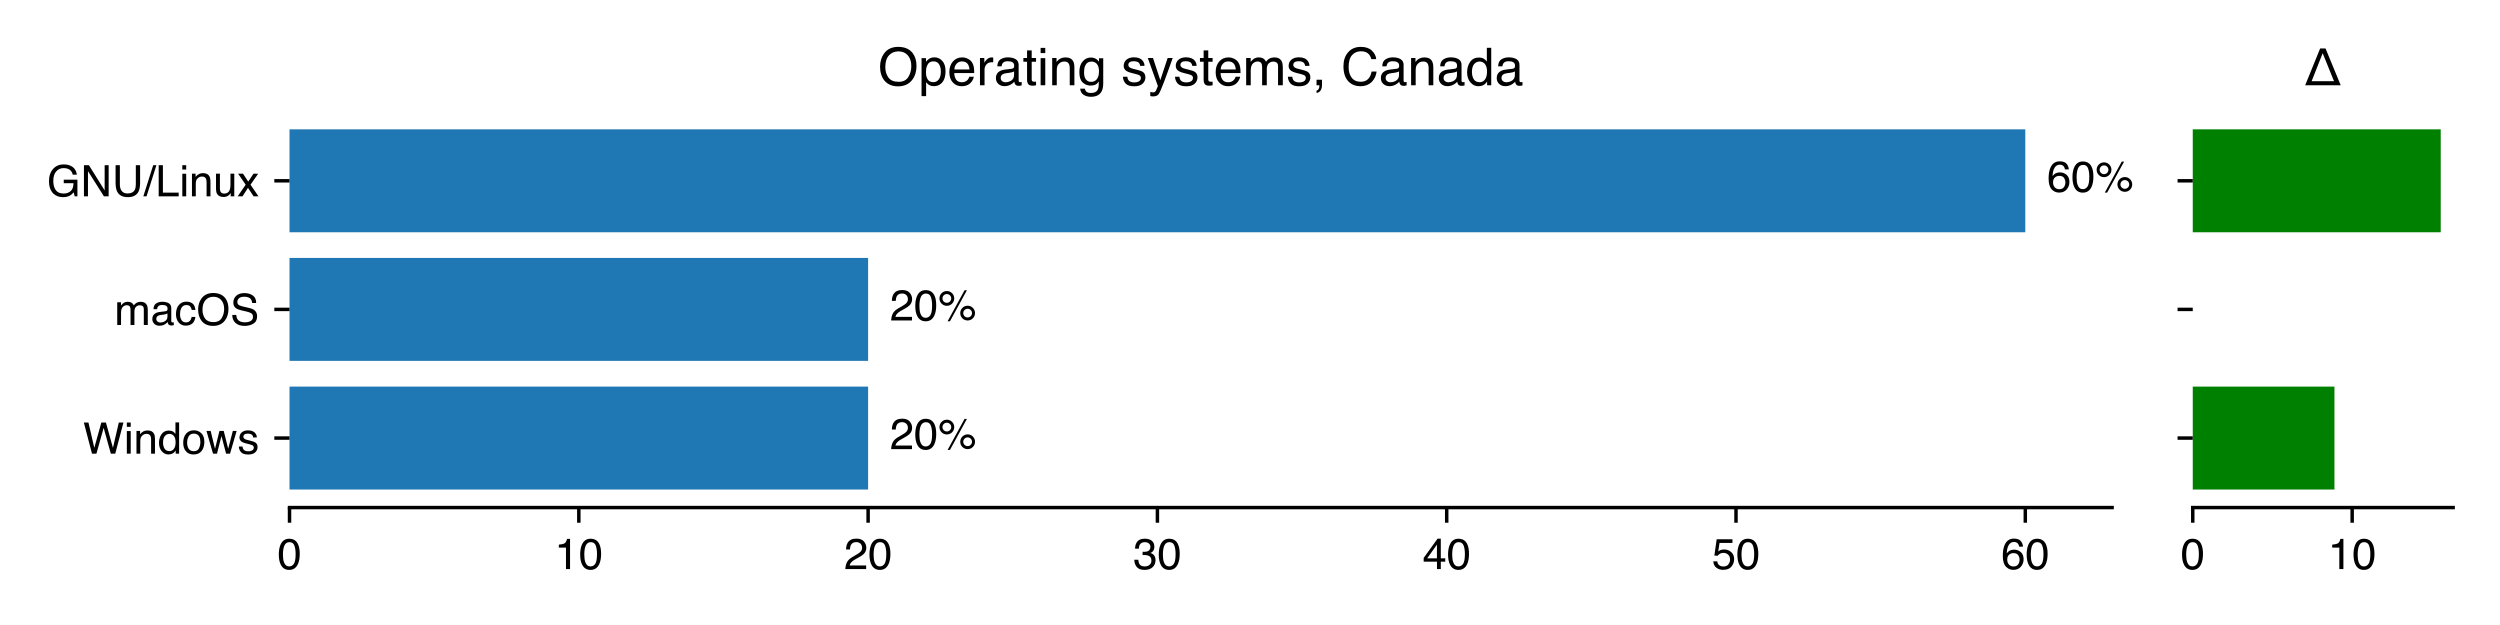
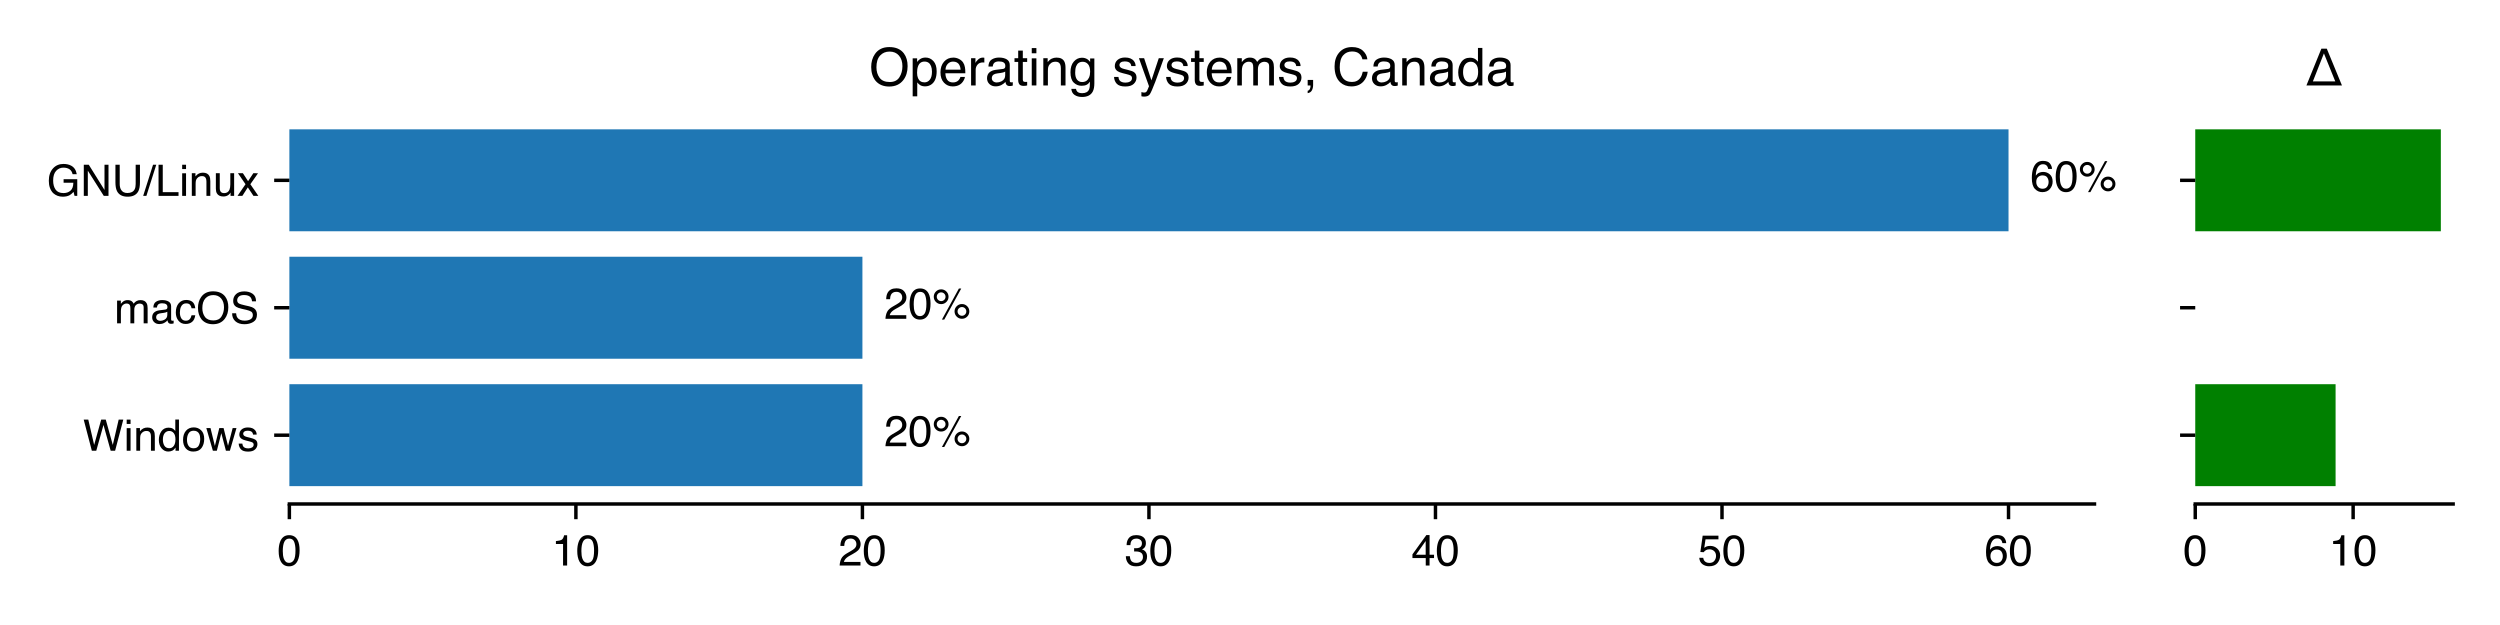
<svg xmlns="http://www.w3.org/2000/svg" xmlns:xlink="http://www.w3.org/1999/xlink" width="576pt" height="144pt" viewBox="0 0 576 144" version="1.1">
  <defs>
    <style type="text/css">*{stroke-linejoin: round; stroke-linecap: butt}</style>
  </defs>
  <g id="figure_1">
    <g id="patch_1">
      <path d="M 0 144  L 576 144  L 576 0  L 0 0  z " style="fill: #ffffff" />
    </g>
    <g id="axes_1">
      <g id="patch_2">
-         <path d="M 66.705 116.942  L 486.626 116.942  L 486.626 25.642  L 66.705 25.642  z " style="fill: #ffffff" />
+         <path d="M 66.67 116.12  L 482.569 116.12  L 482.569 25.688  L 66.67 25.688  z " style="fill: #ffffff" />
      </g>
      <g id="patch_3">
-         <path d="M 66.705 112.792  L 200.013 112.792  L 200.013 89.078  L 66.705 89.078  z " clip-path="url(#p0edbe8b57a)" style="fill: #1f77b4" />
+         <path d="M 66.67 112.009  L 198.701 112.009  L 198.701 88.52  L 66.67 88.52  z " clip-path="url(#p93832a7f1c)" style="fill: #1f77b4" />
      </g>
      <g id="patch_4">
-         <path d="M 66.705 83.149  L 200.013 83.149  L 200.013 59.435  L 66.705 59.435  z " clip-path="url(#p0edbe8b57a)" style="fill: #1f77b4" />
+         <path d="M 66.67 82.648  L 198.701 82.648  L 198.701 59.159  L 66.67 59.159  z " clip-path="url(#p93832a7f1c)" style="fill: #1f77b4" />
      </g>
      <g id="patch_5">
-         <path d="M 66.705 53.507  L 466.629 53.507  L 466.629 29.792  L 66.705 29.792  z " clip-path="url(#p0edbe8b57a)" style="fill: #1f77b4" />
+         <path d="M 66.67 53.287  L 462.764 53.287  L 462.764 29.798  L 66.67 29.798  z " clip-path="url(#p93832a7f1c)" style="fill: #1f77b4" />
      </g>
      <g id="matplotlib.axis_1">
        <g id="xtick_1">
          <g id="line2d_1">
            <defs>
              <path id="m4c99cd72f3" d="M 0 0  L 0 3.5  " style="stroke: #000000; stroke-width: 0.8" />
            </defs>
            <g>
-               <use xlink:href="#m4c99cd72f3" x="66.705" y="116.942" style="stroke: #000000; stroke-width: 0.8" />
+               <use xlink:href="#m4c99cd72f3" x="66.67" y="116.12" style="stroke: #000000; stroke-width: 0.8" />
            </g>
          </g>
          <g id="text_1">
-             <g transform="translate(63.92422 131.1156)scale(0.1 -0.1)">
+             <g transform="translate(63.88953 130.2934) scale(0.1 -0.1)">
              <defs>
                <path id="Helvetica-30" d="M 1731 4475  Q 2600 4475 2988 3759  Q 3288 3206 3288 2244  Q 3288 1331 3016 734  Q 2622 -122 1728 -122  Q 922 -122 528 578  Q 200 1163 200 2147  Q 200 2909 397 3456  Q 766 4475 1731 4475  z M 1725 391  Q 2163 391 2422 778  Q 2681 1166 2681 2222  Q 2681 2984 2493 3476  Q 2306 3969 1766 3969  Q 1269 3969 1039 3501  Q 809 3034 809 2125  Q 809 1441 956 1025  Q 1181 391 1725 391  z " transform="scale(0.015625)" />
              </defs>
              <use xlink:href="#Helvetica-30" />
            </g>
          </g>
        </g>
        <g id="xtick_2">
          <g id="line2d_2">
            <g>
-               <use xlink:href="#m4c99cd72f3" x="133.359" y="116.942" style="stroke: #000000; stroke-width: 0.8" />
+               <use xlink:href="#m4c99cd72f3" x="132.686" y="116.12" style="stroke: #000000; stroke-width: 0.8" />
            </g>
          </g>
          <g id="text_2">
-             <g transform="translate(127.7979 131.1156)scale(0.1 -0.1)">
+             <g transform="translate(127.1247 130.2934) scale(0.1 -0.1)">
              <defs>
                <path id="Helvetica-31" d="M 613 3169  L 613 3600  Q 1222 3659 1462 3798  Q 1703 3938 1822 4456  L 2266 4456  L 2266 0  L 1666 0  L 1666 3169  L 613 3169  z " transform="scale(0.015625)" />
              </defs>
              <use xlink:href="#Helvetica-31" />
              <use xlink:href="#Helvetica-30" x="55.615" />
            </g>
          </g>
        </g>
        <g id="xtick_3">
          <g id="line2d_3">
            <g>
-               <use xlink:href="#m4c99cd72f3" x="200.013" y="116.942" style="stroke: #000000; stroke-width: 0.8" />
+               <use xlink:href="#m4c99cd72f3" x="198.701" y="116.12" style="stroke: #000000; stroke-width: 0.8" />
            </g>
          </g>
          <g id="text_3">
-             <g transform="translate(194.452 131.1156)scale(0.1 -0.1)">
+             <g transform="translate(193.1404 130.2934) scale(0.1 -0.1)">
              <defs>
                <path id="Helvetica-32" d="M 200 0  Q 231 578 439 1006  Q 647 1434 1250 1784  L 1850 2131  Q 2253 2366 2416 2531  Q 2672 2791 2672 3125  Q 2672 3516 2437 3745  Q 2203 3975 1813 3975  Q 1234 3975 1013 3538  Q 894 3303 881 2888  L 309 2888  Q 319 3472 525 3841  Q 891 4491 1816 4491  Q 2584 4491 2939 4075  Q 3294 3659 3294 3150  Q 3294 2613 2916 2231  Q 2697 2009 2131 1694  L 1703 1456  Q 1397 1288 1222 1134  Q 909 863 828 531  L 3272 531  L 3272 0  L 200 0  z " transform="scale(0.015625)" />
              </defs>
              <use xlink:href="#Helvetica-32" />
              <use xlink:href="#Helvetica-30" x="55.615" />
            </g>
          </g>
        </g>
        <g id="xtick_4">
          <g id="line2d_4">
            <g>
-               <use xlink:href="#m4c99cd72f3" x="266.667" y="116.942" style="stroke: #000000; stroke-width: 0.8" />
+               <use xlink:href="#m4c99cd72f3" x="264.717" y="116.12" style="stroke: #000000; stroke-width: 0.8" />
            </g>
          </g>
          <g id="text_4">
-             <g transform="translate(261.1061 131.1156)scale(0.1 -0.1)">
+             <g transform="translate(259.156 130.2934) scale(0.1 -0.1)">
              <defs>
                <path id="Helvetica-33" d="M 1663 -122  Q 869 -122 511 314  Q 153 750 153 1375  L 741 1375  Q 778 941 903 744  Q 1122 391 1694 391  Q 2138 391 2406 628  Q 2675 866 2675 1241  Q 2675 1703 2392 1887  Q 2109 2072 1606 2072  Q 1550 2072 1492 2070  Q 1434 2069 1375 2066  L 1375 2563  Q 1463 2553 1522 2550  Q 1581 2547 1650 2547  Q 1966 2547 2169 2647  Q 2525 2822 2525 3272  Q 2525 3606 2287 3787  Q 2050 3969 1734 3969  Q 1172 3969 956 3594  Q 838 3388 822 3006  L 266 3006  Q 266 3506 466 3856  Q 809 4481 1675 4481  Q 2359 4481 2734 4176  Q 3109 3872 3109 3294  Q 3109 2881 2888 2625  Q 2750 2466 2531 2375  Q 2884 2278 3082 2001  Q 3281 1725 3281 1325  Q 3281 684 2859 281  Q 2438 -122 1663 -122  z " transform="scale(0.015625)" />
              </defs>
              <use xlink:href="#Helvetica-33" />
              <use xlink:href="#Helvetica-30" x="55.615" />
            </g>
          </g>
        </g>
        <g id="xtick_5">
          <g id="line2d_5">
            <g>
-               <use xlink:href="#m4c99cd72f3" x="333.321" y="116.942" style="stroke: #000000; stroke-width: 0.8" />
+               <use xlink:href="#m4c99cd72f3" x="330.733" y="116.12" style="stroke: #000000; stroke-width: 0.8" />
            </g>
          </g>
          <g id="text_5">
-             <g transform="translate(327.7602 131.1156)scale(0.1 -0.1)">
+             <g transform="translate(325.1717 130.2934) scale(0.1 -0.1)">
              <defs>
                <path id="Helvetica-34" d="M 2116 1584  L 2116 3613  L 681 1584  L 2116 1584  z M 2125 0  L 2125 1094  L 163 1094  L 163 1644  L 2213 4488  L 2688 4488  L 2688 1584  L 3347 1584  L 3347 1094  L 2688 1094  L 2688 0  L 2125 0  z " transform="scale(0.015625)" />
              </defs>
              <use xlink:href="#Helvetica-34" />
              <use xlink:href="#Helvetica-30" x="55.615" />
            </g>
          </g>
        </g>
        <g id="xtick_6">
          <g id="line2d_6">
            <g>
-               <use xlink:href="#m4c99cd72f3" x="399.975" y="116.942" style="stroke: #000000; stroke-width: 0.8" />
+               <use xlink:href="#m4c99cd72f3" x="396.748" y="116.12" style="stroke: #000000; stroke-width: 0.8" />
            </g>
          </g>
          <g id="text_6">
-             <g transform="translate(394.4143 131.1156)scale(0.1 -0.1)">
+             <g transform="translate(391.1873 130.2934) scale(0.1 -0.1)">
              <defs>
                <path id="Helvetica-35" d="M 791 1141  Q 847 659 1238 475  Q 1438 381 1700 381  Q 2200 381 2440 700  Q 2681 1019 2681 1406  Q 2681 1875 2395 2131  Q 2109 2388 1709 2388  Q 1419 2388 1211 2275  Q 1003 2163 856 1963  L 369 1991  L 709 4400  L 3034 4400  L 3034 3856  L 1131 3856  L 941 2613  Q 1097 2731 1238 2791  Q 1488 2894 1816 2894  Q 2431 2894 2859 2497  Q 3288 2100 3288 1491  Q 3288 856 2895 371  Q 2503 -113 1644 -113  Q 1097 -113 676 195  Q 256 503 206 1141  L 791 1141  z " transform="scale(0.015625)" />
              </defs>
              <use xlink:href="#Helvetica-35" />
              <use xlink:href="#Helvetica-30" x="55.615" />
            </g>
          </g>
        </g>
        <g id="xtick_7">
          <g id="line2d_7">
            <g>
-               <use xlink:href="#m4c99cd72f3" x="466.629" y="116.942" style="stroke: #000000; stroke-width: 0.8" />
+               <use xlink:href="#m4c99cd72f3" x="462.764" y="116.12" style="stroke: #000000; stroke-width: 0.8" />
            </g>
          </g>
          <g id="text_7">
-             <g transform="translate(461.0684 131.1156)scale(0.1 -0.1)">
+             <g transform="translate(457.203 130.2934) scale(0.1 -0.1)">
              <defs>
                <path id="Helvetica-36" d="M 1872 4494  Q 2622 4494 2917 4105  Q 3213 3716 3213 3303  L 2656 3303  Q 2606 3569 2497 3719  Q 2294 4000 1881 4000  Q 1409 4000 1131 3564  Q 853 3128 822 2316  Q 1016 2600 1309 2741  Q 1578 2866 1909 2866  Q 2472 2866 2890 2506  Q 3309 2147 3309 1434  Q 3309 825 2912 354  Q 2516 -116 1781 -116  Q 1153 -116 697 361  Q 241 838 241 1966  Q 241 2800 444 3381  Q 834 4494 1872 4494  z M 1831 384  Q 2275 384 2495 682  Q 2716 981 2716 1388  Q 2716 1731 2519 2042  Q 2322 2353 1803 2353  Q 1441 2353 1167 2112  Q 894 1872 894 1388  Q 894 963 1142 673  Q 1391 384 1831 384  z " transform="scale(0.015625)" />
              </defs>
              <use xlink:href="#Helvetica-36" />
              <use xlink:href="#Helvetica-30" x="55.615" />
            </g>
          </g>
        </g>
      </g>
      <g id="matplotlib.axis_2">
        <g id="ytick_1">
          <g id="line2d_8">
            <defs>
              <path id="m8e343aef83" d="M 0 0  L -3.5 0  " style="stroke: #000000; stroke-width: 0.8" />
            </defs>
            <g>
-               <use xlink:href="#m8e343aef83" x="66.705" y="100.935" style="stroke: #000000; stroke-width: 0.8" />
+               <use xlink:href="#m8e343aef83" x="66.67" y="100.265" style="stroke: #000000; stroke-width: 0.8" />
            </g>
          </g>
          <g id="text_8">
-             <g transform="translate(19.13906 104.5218)scale(0.1 -0.1)">
+             <g transform="translate(19.10438 103.8517) scale(0.1 -0.1)">
              <defs>
                <path id="Helvetica-57" d="M 791 4591  L 1656 856  L 2694 4591  L 3369 4591  L 4406 856  L 5272 4591  L 5953 4591  L 4747 0  L 4094 0  L 3034 3806  L 1969 0  L 1316 0  L 116 4591  L 791 4591  z " transform="scale(0.015625)" />
                <path id="Helvetica-69" d="M 413 3331  L 984 3331  L 984 0  L 413 0  L 413 3331  z M 413 4591  L 984 4591  L 984 3953  L 413 3953  L 413 4591  z " transform="scale(0.015625)" />
                <path id="Helvetica-6e" d="M 413 3347  L 947 3347  L 947 2872  Q 1184 3166 1450 3294  Q 1716 3422 2041 3422  Q 2753 3422 3003 2925  Q 3141 2653 3141 2147  L 3141 0  L 2569 0  L 2569 2109  Q 2569 2416 2478 2603  Q 2328 2916 1934 2916  Q 1734 2916 1606 2875  Q 1375 2806 1200 2600  Q 1059 2434 1017 2257  Q 975 2081 975 1753  L 975 0  L 413 0  L 413 3347  z M 1734 3428  L 1734 3428  z " transform="scale(0.015625)" />
                <path id="Helvetica-64" d="M 769 1634  Q 769 1097 997 734  Q 1225 372 1728 372  Q 2119 372 2370 708  Q 2622 1044 2622 1672  Q 2622 2306 2362 2611  Q 2103 2916 1722 2916  Q 1297 2916 1033 2591  Q 769 2266 769 1634  z M 1616 3406  Q 2000 3406 2259 3244  Q 2409 3150 2600 2916  L 2600 4606  L 3141 4606  L 3141 0  L 2634 0  L 2634 466  Q 2438 156 2169 18  Q 1900 -119 1553 -119  Q 994 -119 584 351  Q 175 822 175 1603  Q 175 2334 548 2870  Q 922 3406 1616 3406  z " transform="scale(0.015625)" />
                <path id="Helvetica-6f" d="M 1741 363  Q 2300 363 2508 786  Q 2716 1209 2716 1728  Q 2716 2197 2566 2491  Q 2328 2953 1747 2953  Q 1231 2953 997 2559  Q 763 2166 763 1609  Q 763 1075 997 719  Q 1231 363 1741 363  z M 1763 3444  Q 2409 3444 2856 3012  Q 3303 2581 3303 1744  Q 3303 934 2909 406  Q 2516 -122 1688 -122  Q 997 -122 590 345  Q 184 813 184 1600  Q 184 2444 612 2944  Q 1041 3444 1763 3444  z M 1744 3428  L 1744 3428  z " transform="scale(0.015625)" />
                <path id="Helvetica-77" d="M 672 3347  L 1316 709  L 1969 3347  L 2600 3347  L 3256 725  L 3941 3347  L 4503 3347  L 3531 0  L 2947 0  L 2266 2591  L 1606 0  L 1022 0  L 56 3347  L 672 3347  z " transform="scale(0.015625)" />
                <path id="Helvetica-73" d="M 747 1050  Q 772 769 888 619  Q 1100 347 1625 347  Q 1938 347 2175 483  Q 2413 619 2413 903  Q 2413 1119 2222 1231  Q 2100 1300 1741 1391  L 1294 1503  Q 866 1609 663 1741  Q 300 1969 300 2372  Q 300 2847 642 3140  Q 984 3434 1563 3434  Q 2319 3434 2653 2991  Q 2863 2709 2856 2384  L 2325 2384  Q 2309 2575 2191 2731  Q 1997 2953 1519 2953  Q 1200 2953 1036 2831  Q 872 2709 872 2509  Q 872 2291 1088 2159  Q 1213 2081 1456 2022  L 1828 1931  Q 2434 1784 2641 1647  Q 2969 1431 2969 969  Q 2969 522 2630 197  Q 2291 -128 1597 -128  Q 850 -128 539 211  Q 228 550 206 1050  L 747 1050  z M 1578 3428  L 1578 3428  z " transform="scale(0.015625)" />
              </defs>
              <use xlink:href="#Helvetica-57" />
              <use xlink:href="#Helvetica-69" x="94.385" />
              <use xlink:href="#Helvetica-6e" x="116.602" />
              <use xlink:href="#Helvetica-64" x="172.217" />
              <use xlink:href="#Helvetica-6f" x="227.832" />
              <use xlink:href="#Helvetica-77" x="283.447" />
              <use xlink:href="#Helvetica-73" x="355.664" />
            </g>
          </g>
        </g>
        <g id="ytick_2">
          <g id="line2d_9">
            <g>
-               <use xlink:href="#m8e343aef83" x="66.705" y="71.292" style="stroke: #000000; stroke-width: 0.8" />
+               <use xlink:href="#m8e343aef83" x="66.67" y="70.904" style="stroke: #000000; stroke-width: 0.8" />
            </g>
          </g>
          <g id="text_9">
-             <g transform="translate(26.36563 74.87906)scale(0.1 -0.1)">
+             <g transform="translate(26.33094 74.49047) scale(0.1 -0.1)">
              <defs>
                <path id="Helvetica-6d" d="M 413 3347  L 969 3347  L 969 2872  Q 1169 3119 1331 3231  Q 1609 3422 1963 3422  Q 2363 3422 2606 3225  Q 2744 3113 2856 2894  Q 3044 3163 3297 3292  Q 3550 3422 3866 3422  Q 4541 3422 4784 2934  Q 4916 2672 4916 2228  L 4916 0  L 4331 0  L 4331 2325  Q 4331 2659 4164 2784  Q 3997 2909 3756 2909  Q 3425 2909 3186 2687  Q 2947 2466 2947 1947  L 2947 0  L 2375 0  L 2375 2184  Q 2375 2525 2294 2681  Q 2166 2916 1816 2916  Q 1497 2916 1236 2669  Q 975 2422 975 1775  L 975 0  L 413 0  L 413 3347  z " transform="scale(0.015625)" />
                <path id="Helvetica-61" d="M 844 891  Q 844 647 1022 506  Q 1200 366 1444 366  Q 1741 366 2019 503  Q 2488 731 2488 1250  L 2488 1703  Q 2384 1638 2221 1594  Q 2059 1550 1903 1531  L 1563 1488  Q 1256 1447 1103 1359  Q 844 1213 844 891  z M 2206 2028  Q 2400 2053 2466 2191  Q 2503 2266 2503 2406  Q 2503 2694 2298 2823  Q 2094 2953 1713 2953  Q 1272 2953 1088 2716  Q 984 2584 953 2325  L 428 2325  Q 444 2944 830 3186  Q 1216 3428 1725 3428  Q 2316 3428 2684 3203  Q 3050 2978 3050 2503  L 3050 575  Q 3050 488 3086 434  Q 3122 381 3238 381  Q 3275 381 3322 386  Q 3369 391 3422 400  L 3422 -16  Q 3291 -53 3222 -62  Q 3153 -72 3034 -72  Q 2744 -72 2613 134  Q 2544 244 2516 444  Q 2344 219 2022 53  Q 1700 -113 1313 -113  Q 847 -113 551 170  Q 256 453 256 878  Q 256 1344 547 1600  Q 838 1856 1309 1916  L 2206 2028  z M 1741 3428  L 1741 3428  z " transform="scale(0.015625)" />
                <path id="Helvetica-63" d="M 1703 3444  Q 2269 3444 2623 3169  Q 2978 2894 3050 2222  L 2503 2222  Q 2453 2531 2275 2736  Q 2097 2941 1703 2941  Q 1166 2941 934 2416  Q 784 2075 784 1575  Q 784 1072 996 728  Q 1209 384 1666 384  Q 2016 384 2220 598  Q 2425 813 2503 1184  L 3050 1184  Q 2956 519 2581 211  Q 2206 -97 1622 -97  Q 966 -97 575 383  Q 184 863 184 1581  Q 184 2463 612 2953  Q 1041 3444 1703 3444  z M 1616 3428  L 1616 3428  z " transform="scale(0.015625)" />
                <path id="Helvetica-4f" d="M 2469 4716  Q 3684 4716 4269 3934  Q 4725 3325 4725 2375  Q 4725 1347 4203 666  Q 3591 -134 2456 -134  Q 1397 -134 791 566  Q 250 1241 250 2272  Q 250 3203 713 3866  Q 1306 4716 2469 4716  z M 2531 422  Q 3353 422 3720 1011  Q 4088 1600 4088 2366  Q 4088 3175 3664 3669  Q 3241 4163 2506 4163  Q 1794 4163 1344 3673  Q 894 3184 894 2231  Q 894 1469 1280 945  Q 1666 422 2531 422  z M 2488 4716  L 2488 4716  z " transform="scale(0.015625)" />
                <path id="Helvetica-53" d="M 894 1481  Q 916 1091 1078 847  Q 1388 391 2169 391  Q 2519 391 2806 491  Q 3363 684 3363 1184  Q 3363 1559 3128 1719  Q 2891 1875 2384 1991  L 1763 2131  Q 1153 2269 900 2434  Q 463 2722 463 3294  Q 463 3913 891 4309  Q 1319 4706 2103 4706  Q 2825 4706 3329 4357  Q 3834 4009 3834 3244  L 3250 3244  Q 3203 3613 3050 3809  Q 2766 4169 2084 4169  Q 1534 4169 1293 3937  Q 1053 3706 1053 3400  Q 1053 3063 1334 2906  Q 1519 2806 2169 2656  L 2813 2509  Q 3278 2403 3531 2219  Q 3969 1897 3969 1284  Q 3969 522 3414 194  Q 2859 -134 2125 -134  Q 1269 -134 784 303  Q 300 738 309 1481  L 894 1481  z M 2150 4716  L 2150 4716  z " transform="scale(0.015625)" />
              </defs>
              <use xlink:href="#Helvetica-6d" />
              <use xlink:href="#Helvetica-61" x="83.301" />
              <use xlink:href="#Helvetica-63" x="138.916" />
              <use xlink:href="#Helvetica-4f" x="188.916" />
              <use xlink:href="#Helvetica-53" x="266.699" />
            </g>
          </g>
        </g>
        <g id="ytick_3">
          <g id="line2d_10">
            <g>
-               <use xlink:href="#m8e343aef83" x="66.705" y="41.65" style="stroke: #000000; stroke-width: 0.8" />
+               <use xlink:href="#m8e343aef83" x="66.67" y="41.543" style="stroke: #000000; stroke-width: 0.8" />
            </g>
          </g>
          <g id="text_10">
-             <g transform="translate(10.8 45.23631)scale(0.1 -0.1)">
+             <g transform="translate(10.76531 45.12927) scale(0.1 -0.1)">
              <defs>
                <path id="Helvetica-47" d="M 2472 4709  Q 3119 4709 3591 4459  Q 4275 4100 4428 3200  L 3813 3200  Q 3700 3703 3347 3933  Q 2994 4163 2456 4163  Q 1819 4163 1383 3684  Q 947 3206 947 2259  Q 947 1441 1306 927  Q 1666 413 2478 413  Q 3100 413 3508 773  Q 3916 1134 3925 1941  L 2488 1941  L 2488 2456  L 4503 2456  L 4503 0  L 4103 0  L 3953 591  Q 3638 244 3394 109  Q 2984 -122 2353 -122  Q 1538 -122 950 406  Q 309 1069 309 2225  Q 309 3378 934 4059  Q 1528 4709 2472 4709  z M 2369 4716  L 2369 4716  z " transform="scale(0.015625)" />
                <path id="Helvetica-4e" d="M 488 4591  L 1222 4591  L 3541 872  L 3541 4591  L 4131 4591  L 4131 0  L 3434 0  L 1081 3716  L 1081 0  L 488 0  L 488 4591  z M 2269 4591  L 2269 4591  z " transform="scale(0.015625)" />
                <path id="Helvetica-55" d="M 1163 4591  L 1163 1753  Q 1163 1253 1350 922  Q 1628 422 2288 422  Q 3078 422 3363 963  Q 3516 1256 3516 1753  L 3516 4591  L 4147 4591  L 4147 2013  Q 4147 1166 3919 709  Q 3500 -122 2338 -122  Q 1175 -122 759 709  Q 531 1166 531 2013  L 531 4591  L 1163 4591  z M 2341 4591  L 2341 4591  z " transform="scale(0.015625)" />
                <path id="Helvetica-2f" d="M 1456 4591  L 1931 4591  L 475 0  L 0 0  L 1456 4591  z " transform="scale(0.015625)" />
                <path id="Helvetica-4c" d="M 488 4591  L 1109 4591  L 1109 547  L 3434 547  L 3434 0  L 488 0  L 488 4591  z " transform="scale(0.015625)" />
                <path id="Helvetica-75" d="M 975 3347  L 975 1125  Q 975 869 1056 706  Q 1206 406 1616 406  Q 2203 406 2416 931  Q 2531 1213 2531 1703  L 2531 3347  L 3094 3347  L 3094 0  L 2563 0  L 2569 494  Q 2459 303 2297 172  Q 1975 -91 1516 -91  Q 800 -91 541 388  Q 400 644 400 1072  L 400 3347  L 975 3347  z M 1747 3428  L 1747 3428  z " transform="scale(0.015625)" />
                <path id="Helvetica-78" d="M 94 3347  L 822 3347  L 1591 2169  L 2369 3347  L 3053 3331  L 1925 1716  L 3103 0  L 2384 0  L 1553 1256  L 747 0  L 34 0  L 1213 1716  L 94 3347  z " transform="scale(0.015625)" />
              </defs>
              <use xlink:href="#Helvetica-47" />
              <use xlink:href="#Helvetica-4e" x="77.783" />
              <use xlink:href="#Helvetica-55" x="150" />
              <use xlink:href="#Helvetica-2f" x="222.217" />
              <use xlink:href="#Helvetica-4c" x="250" />
              <use xlink:href="#Helvetica-69" x="305.615" />
              <use xlink:href="#Helvetica-6e" x="327.832" />
              <use xlink:href="#Helvetica-75" x="383.447" />
              <use xlink:href="#Helvetica-78" x="439.062" />
            </g>
          </g>
        </g>
      </g>
      <g id="patch_6">
-         <path d="M 66.705 116.942  L 486.626 116.942  " style="fill: none; stroke: #000000; stroke-width: 0.8; stroke-linejoin: miter; stroke-linecap: square" />
+         <path d="M 66.67 116.12  L 482.569 116.12  " style="fill: none; stroke: #000000; stroke-width: 0.8; stroke-linejoin: miter; stroke-linecap: square" />
      </g>
      <g id="text_11">
-         <g transform="translate(205.0059 103.4796)scale(0.1 -0.1)">
+         <g transform="translate(203.6943 102.8095) scale(0.1 -0.1)">
          <defs>
            <path id="Helvetica-25" d="M 4363 2175  Q 4813 2175 5131 1856  Q 5450 1538 5450 1088  Q 5450 638 5131 319  Q 4813 0 4363 0  Q 3909 0 3590 319  Q 3272 638 3272 1088  Q 3272 1538 3590 1856  Q 3909 2175 4363 2175  z M 3909 4456  L 4256 4456  L 1753 -119  L 1406 -119  L 3909 4456  z M 1294 2606  Q 1563 2606 1752 2795  Q 1941 2984 1941 3250  Q 1941 3516 1752 3705  Q 1563 3894 1294 3894  Q 1028 3894 839 3706  Q 650 3519 650 3250  Q 650 2984 839 2795  Q 1028 2606 1294 2606  z M 1294 4341  Q 1747 4341 2065 4020  Q 2384 3700 2384 3250  Q 2384 2800 2065 2481  Q 1747 2163 1294 2163  Q 844 2163 525 2481  Q 206 2800 206 3250  Q 206 3700 525 4020  Q 844 4341 1294 4341  z M 4363 444  Q 4628 444 4817 633  Q 5006 822 5006 1088  Q 5006 1353 4817 1542  Q 4628 1731 4363 1731  Q 4094 1731 3905 1542  Q 3716 1353 3716 1088  Q 3716 822 3905 633  Q 4094 444 4363 444  z " transform="scale(0.015625)" />
          </defs>
          <use xlink:href="#Helvetica-32" />
          <use xlink:href="#Helvetica-30" x="55.615" />
          <use xlink:href="#Helvetica-25" x="111.23" />
        </g>
      </g>
      <g id="text_12">
-         <g transform="translate(205.0059 73.83688)scale(0.1 -0.1)">
+         <g transform="translate(203.6943 73.44828) scale(0.1 -0.1)">
          <use xlink:href="#Helvetica-32" />
          <use xlink:href="#Helvetica-30" x="55.615" />
          <use xlink:href="#Helvetica-25" x="111.23" />
        </g>
      </g>
      <g id="text_13">
-         <g transform="translate(471.6223 44.19412)scale(0.1 -0.1)">
+         <g transform="translate(467.7569 44.08708) scale(0.1 -0.1)">
          <use xlink:href="#Helvetica-36" />
          <use xlink:href="#Helvetica-30" x="55.615" />
          <use xlink:href="#Helvetica-25" x="111.23" />
        </g>
      </g>
      <g id="text_14">
-         <g transform="translate(202.2998 19.6425)scale(0.12 -0.12)">
+         <g transform="translate(200.254 19.6875) scale(0.12 -0.12)">
          <defs>
            <path id="Helvetica-70" d="M 1825 378  Q 2219 378 2480 708  Q 2741 1038 2741 1694  Q 2741 2094 2625 2381  Q 2406 2934 1825 2934  Q 1241 2934 1025 2350  Q 909 2038 909 1556  Q 909 1169 1025 897  Q 1244 378 1825 378  z M 369 3331  L 916 3331  L 916 2888  Q 1084 3116 1284 3241  Q 1569 3428 1953 3428  Q 2522 3428 2919 2992  Q 3316 2556 3316 1747  Q 3316 653 2744 184  Q 2381 -113 1900 -113  Q 1522 -113 1266 53  Q 1116 147 931 375  L 931 -1334  L 369 -1334  L 369 3331  z " transform="scale(0.015625)" />
            <path id="Helvetica-65" d="M 1806 3422  Q 2163 3422 2497 3255  Q 2831 3088 3006 2822  Q 3175 2569 3231 2231  Q 3281 2000 3281 1494  L 828 1494  Q 844 984 1069 676  Q 1294 369 1766 369  Q 2206 369 2469 659  Q 2619 828 2681 1050  L 3234 1050  Q 3213 866 3089 639  Q 2966 413 2813 269  Q 2556 19 2178 -69  Q 1975 -119 1719 -119  Q 1094 -119 659 336  Q 225 791 225 1609  Q 225 2416 662 2919  Q 1100 3422 1806 3422  z M 2703 1941  Q 2669 2306 2544 2525  Q 2313 2931 1772 2931  Q 1384 2931 1121 2651  Q 859 2372 844 1941  L 2703 1941  z M 1753 3428  L 1753 3428  z " transform="scale(0.015625)" />
            <path id="Helvetica-72" d="M 428 3347  L 963 3347  L 963 2769  Q 1028 2938 1284 3180  Q 1541 3422 1875 3422  Q 1891 3422 1928 3419  Q 1966 3416 2056 3406  L 2056 2813  Q 2006 2822 1964 2825  Q 1922 2828 1872 2828  Q 1447 2828 1219 2554  Q 991 2281 991 1925  L 991 0  L 428 0  L 428 3347  z " transform="scale(0.015625)" />
            <path id="Helvetica-74" d="M 525 4281  L 1094 4281  L 1094 3347  L 1628 3347  L 1628 2888  L 1094 2888  L 1094 703  Q 1094 528 1213 469  Q 1278 434 1431 434  Q 1472 434 1519 436  Q 1566 438 1628 444  L 1628 0  Q 1531 -28 1426 -40  Q 1322 -53 1200 -53  Q 806 -53 665 148  Q 525 350 525 672  L 525 2888  L 72 2888  L 72 3347  L 525 3347  L 525 4281  z " transform="scale(0.015625)" />
            <path id="Helvetica-67" d="M 1594 3406  Q 1988 3406 2281 3213  Q 2441 3103 2606 2894  L 2606 3316  L 3125 3316  L 3125 272  Q 3125 -366 2938 -734  Q 2588 -1416 1616 -1416  Q 1075 -1416 706 -1173  Q 338 -931 294 -416  L 866 -416  Q 906 -641 1028 -763  Q 1219 -950 1628 -950  Q 2275 -950 2475 -494  Q 2594 -225 2584 466  Q 2416 209 2178 84  Q 1941 -41 1550 -41  Q 1006 -41 598 345  Q 191 731 191 1622  Q 191 2463 602 2934  Q 1013 3406 1594 3406  z M 2606 1688  Q 2606 2309 2350 2609  Q 2094 2909 1697 2909  Q 1103 2909 884 2353  Q 769 2056 769 1575  Q 769 1009 998 714  Q 1228 419 1616 419  Q 2222 419 2469 966  Q 2606 1275 2606 1688  z M 1659 3428  L 1659 3428  z " transform="scale(0.015625)" />
            <path id="Helvetica-20" transform="scale(0.015625)" />
            <path id="Helvetica-79" d="M 2503 3347  L 3125 3347  Q 3006 3025 2597 1878  Q 2291 1016 2084 472  Q 1597 -809 1397 -1090  Q 1197 -1372 709 -1372  Q 591 -1372 527 -1362  Q 463 -1353 369 -1328  L 369 -816  Q 516 -856 581 -865  Q 647 -875 697 -875  Q 853 -875 926 -823  Q 1000 -772 1050 -697  Q 1066 -672 1162 -440  Q 1259 -209 1303 -97  L 66 3347  L 703 3347  L 1600 622  L 2503 3347  z M 1597 3428  L 1597 3428  z " transform="scale(0.015625)" />
            <path id="Helvetica-2c" d="M 531 -653  Q 747 -616 834 -350  Q 881 -209 881 -78  Q 881 -56 879 -39  Q 878 -22 872 0  L 531 0  L 531 681  L 1200 681  L 1200 50  Q 1200 -322 1050 -603  Q 900 -884 531 -950  L 531 -653  z " transform="scale(0.015625)" />
            <path id="Helvetica-43" d="M 2422 4716  Q 3294 4716 3775 4256  Q 4256 3797 4309 3213  L 3703 3213  Q 3600 3656 3292 3915  Q 2984 4175 2428 4175  Q 1750 4175 1333 3698  Q 916 3222 916 2238  Q 916 1431 1292 929  Q 1669 428 2416 428  Q 3103 428 3463 956  Q 3653 1234 3747 1688  L 4353 1688  Q 4272 963 3816 472  Q 3269 -119 2341 -119  Q 1541 -119 997 366  Q 281 1006 281 2344  Q 281 3359 819 4009  Q 1400 4716 2422 4716  z M 2297 4716  L 2297 4716  z " transform="scale(0.015625)" />
          </defs>
          <use xlink:href="#Helvetica-4f" />
          <use xlink:href="#Helvetica-70" x="77.783" />
          <use xlink:href="#Helvetica-65" x="133.398" />
          <use xlink:href="#Helvetica-72" x="189.014" />
          <use xlink:href="#Helvetica-61" x="222.314" />
          <use xlink:href="#Helvetica-74" x="277.93" />
          <use xlink:href="#Helvetica-69" x="305.713" />
          <use xlink:href="#Helvetica-6e" x="327.93" />
          <use xlink:href="#Helvetica-67" x="383.545" />
          <use xlink:href="#Helvetica-20" x="439.16" />
          <use xlink:href="#Helvetica-73" x="466.943" />
          <use xlink:href="#Helvetica-79" x="516.943" />
          <use xlink:href="#Helvetica-73" x="566.943" />
          <use xlink:href="#Helvetica-74" x="616.943" />
          <use xlink:href="#Helvetica-65" x="644.727" />
          <use xlink:href="#Helvetica-6d" x="700.342" />
          <use xlink:href="#Helvetica-73" x="783.643" />
          <use xlink:href="#Helvetica-2c" x="833.643" />
          <use xlink:href="#Helvetica-20" x="861.426" />
          <use xlink:href="#Helvetica-43" x="889.209" />
          <use xlink:href="#Helvetica-61" x="961.426" />
          <use xlink:href="#Helvetica-6e" x="1017.041" />
          <use xlink:href="#Helvetica-61" x="1072.656" />
          <use xlink:href="#Helvetica-64" x="1128.271" />
          <use xlink:href="#Helvetica-61" x="1183.887" />
        </g>
      </g>
    </g>
    <g id="axes_2">
      <g id="patch_7">
-         <path d="M 505.211 116.942  L 565.2 116.942  L 565.2 25.642  L 505.211 25.642  z " style="fill: #ffffff" />
+         <path d="M 505.786 116.12  L 565.2 116.12  L 565.2 25.688  L 505.786 25.688  z " style="fill: #ffffff" />
      </g>
      <g id="patch_8">
-         <path d="M 505.211 112.792  L 537.858 112.792  L 537.858 89.078  L 505.211 89.078  z " clip-path="url(#p88c352c42c)" style="fill: #008000" />
+         <path d="M 505.786 112.009  L 538.12 112.009  L 538.12 88.52  L 505.786 88.52  z " clip-path="url(#paf6ac0d3b2)" style="fill: #008000" />
      </g>
      <g id="patch_9">
-         <path d="M 0 0  z " clip-path="url(#p88c352c42c)" style="fill: #ffa500" />
+         <path d="M 0 0  z " clip-path="url(#paf6ac0d3b2)" style="fill: #ffa500" />
      </g>
      <g id="patch_10">
-         <path d="M 505.211 53.507  L 562.343 53.507  L 562.343 29.792  L 505.211 29.792  z " clip-path="url(#p88c352c42c)" style="fill: #008000" />
+         <path d="M 505.786 53.287  L 562.371 53.287  L 562.371 29.798  L 505.786 29.798  z " clip-path="url(#paf6ac0d3b2)" style="fill: #008000" />
      </g>
      <g id="matplotlib.axis_3">
        <g id="xtick_8">
          <g id="line2d_11">
            <g>
-               <use xlink:href="#m4c99cd72f3" x="505.211" y="116.942" style="stroke: #000000; stroke-width: 0.8" />
+               <use xlink:href="#m4c99cd72f3" x="505.786" y="116.12" style="stroke: #000000; stroke-width: 0.8" />
            </g>
          </g>
          <g id="text_15">
-             <g transform="translate(502.4308 131.1156)scale(0.1 -0.1)">
+             <g transform="translate(503.0054 130.2934) scale(0.1 -0.1)">
              <use xlink:href="#Helvetica-30" />
            </g>
          </g>
        </g>
        <g id="xtick_9">
          <g id="line2d_12">
            <g>
-               <use xlink:href="#m4c99cd72f3" x="541.939" y="116.942" style="stroke: #000000; stroke-width: 0.8" />
+               <use xlink:href="#m4c99cd72f3" x="542.162" y="116.12" style="stroke: #000000; stroke-width: 0.8" />
            </g>
          </g>
          <g id="text_16">
-             <g transform="translate(536.3781 131.1156)scale(0.1 -0.1)">
+             <g transform="translate(536.6009 130.2934) scale(0.1 -0.1)">
              <use xlink:href="#Helvetica-31" />
              <use xlink:href="#Helvetica-30" x="55.615" />
            </g>
          </g>
        </g>
      </g>
      <g id="matplotlib.axis_4">
        <g id="ytick_4">
          <g id="line2d_13">
            <g>
-               <use xlink:href="#m8e343aef83" x="505.211" y="100.935" style="stroke: #000000; stroke-width: 0.8" />
+               <use xlink:href="#m8e343aef83" x="505.786" y="100.265" style="stroke: #000000; stroke-width: 0.8" />
            </g>
          </g>
        </g>
        <g id="ytick_5">
          <g id="line2d_14">
            <g>
-               <use xlink:href="#m8e343aef83" x="505.211" y="71.292" style="stroke: #000000; stroke-width: 0.8" />
+               <use xlink:href="#m8e343aef83" x="505.786" y="70.904" style="stroke: #000000; stroke-width: 0.8" />
            </g>
          </g>
        </g>
        <g id="ytick_6">
          <g id="line2d_15">
            <g>
-               <use xlink:href="#m8e343aef83" x="505.211" y="41.65" style="stroke: #000000; stroke-width: 0.8" />
+               <use xlink:href="#m8e343aef83" x="505.786" y="41.543" style="stroke: #000000; stroke-width: 0.8" />
            </g>
          </g>
        </g>
      </g>
      <g id="patch_11">
-         <path d="M 505.211 116.942  L 565.2 116.942  " style="fill: none; stroke: #000000; stroke-width: 0.8; stroke-linejoin: miter; stroke-linecap: square" />
+         <path d="M 505.786 116.12  L 565.2 116.12  " style="fill: none; stroke: #000000; stroke-width: 0.8; stroke-linejoin: miter; stroke-linecap: square" />
      </g>
      <g id="text_17">
-         <g transform="translate(530.8725 19.6425)scale(0.12 -0.12)">
+         <g transform="translate(531.1598 19.6875) scale(0.12 -0.12)">
          <defs>
            <path id="Helvetica-394" d="M 922 500  L 3672 500  L 2278 3941  L 922 500  z M 1966 4519  L 2631 4519  L 4494 0  L 128 0  L 1966 4519  z " transform="scale(0.015625)" />
          </defs>
          <use xlink:href="#Helvetica-394" />
        </g>
      </g>
    </g>
  </g>
  <defs>
-     <clipPath id="p0edbe8b57a">
-       <rect x="66.705" y="25.642" width="419.921" height="91.3" />
+     <clipPath id="p93832a7f1c">
+       <rect x="66.67" y="25.688" width="415.899" height="90.433" />
    </clipPath>
-     <clipPath id="p88c352c42c">
-       <rect x="505.211" y="25.642" width="59.989" height="91.3" />
+     <clipPath id="paf6ac0d3b2">
+       <rect x="505.786" y="25.688" width="59.414" height="90.433" />
    </clipPath>
  </defs>
</svg>
